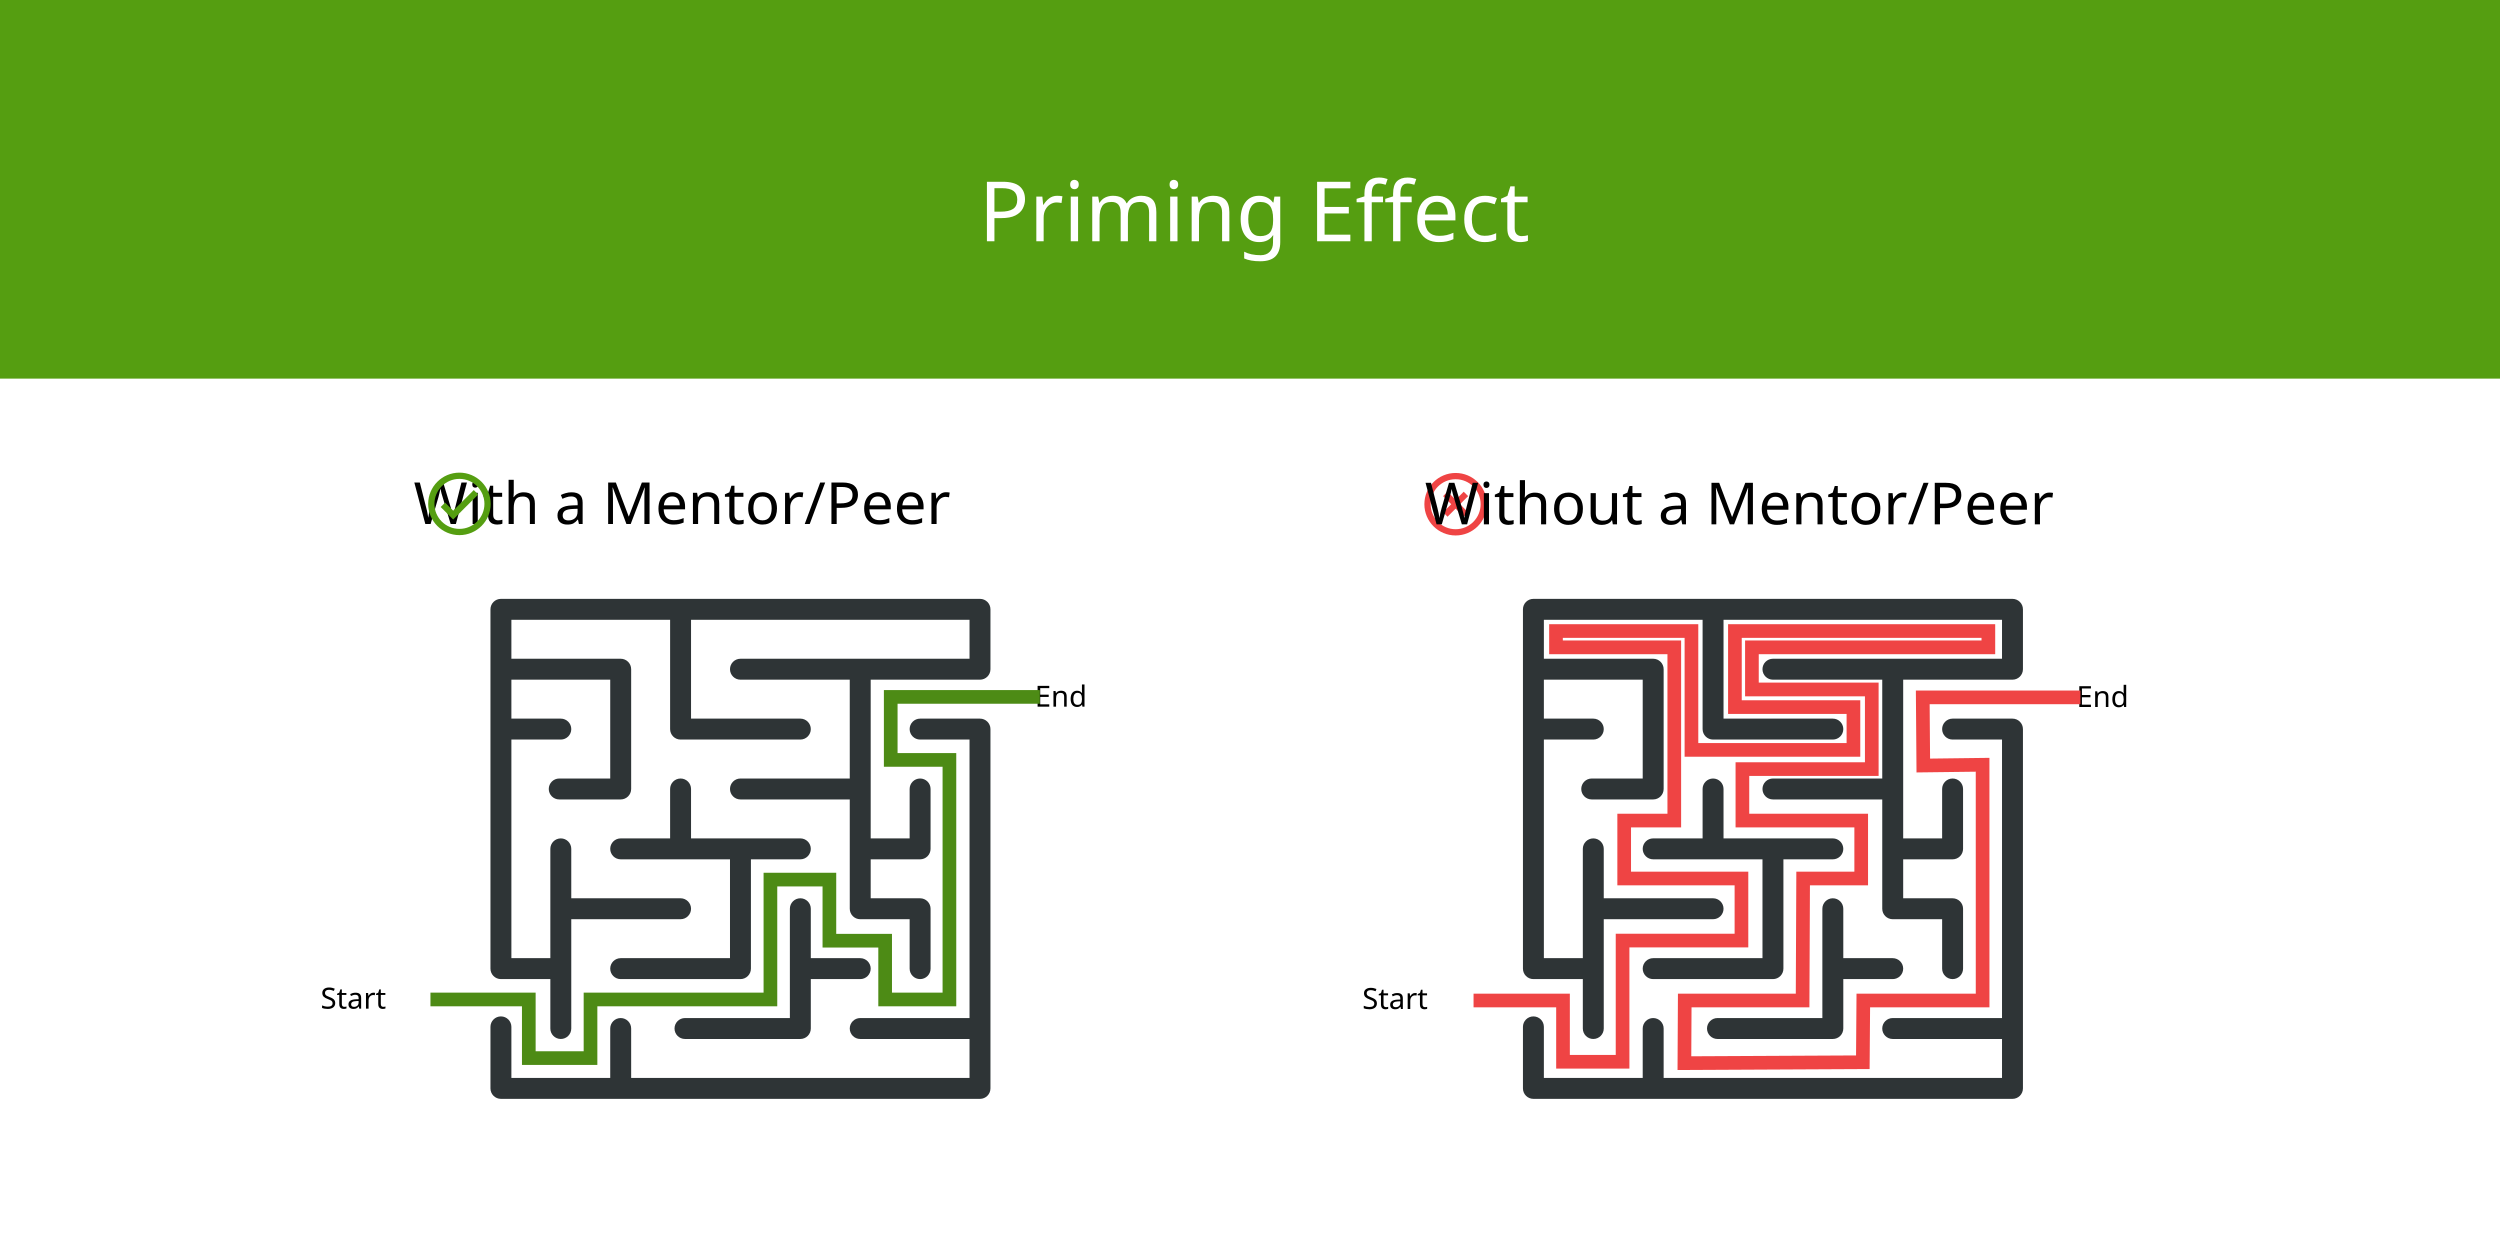
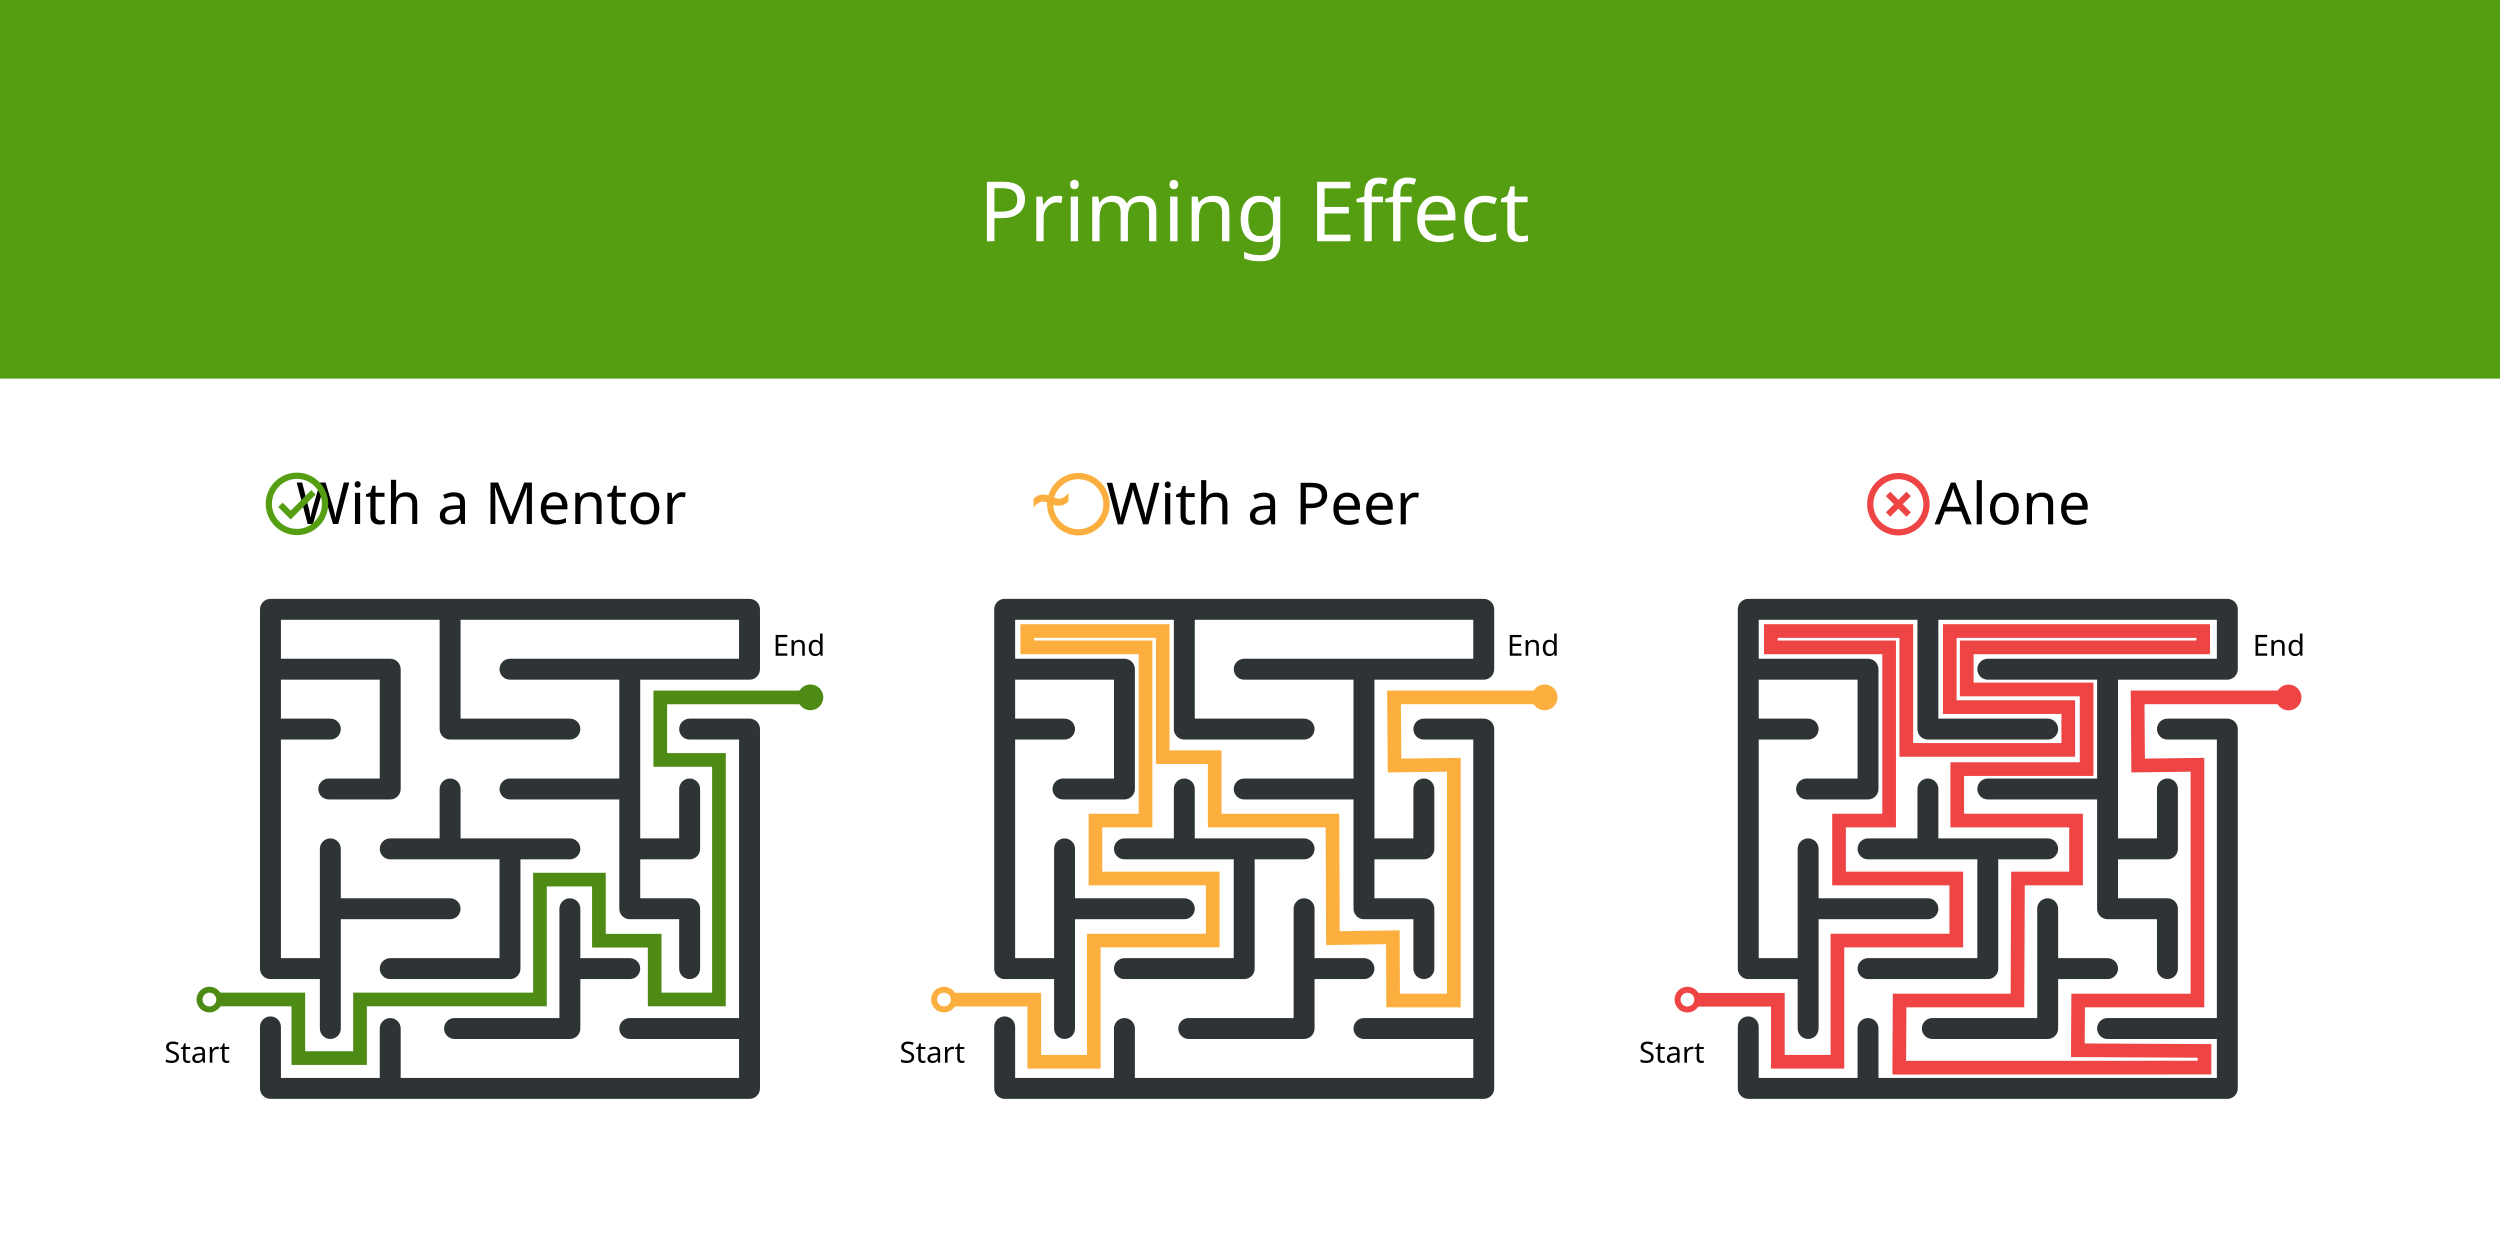
<svg xmlns="http://www.w3.org/2000/svg" width="1280" height="640" viewBox="0 0 1280 640" version="1.1" id="svg34" xml:space="preserve">
  <defs id="defs38">
    <marker style="overflow:visible" id="marker19882" refX="0" refY="0" orient="auto">
      <path transform="scale(0.2)" style="fill:context-stroke;fill-rule:evenodd;stroke:context-stroke;stroke-width:1pt" d="M -5,-5 V 5 H 5 V -5 Z" id="path19880" />
    </marker>
    <marker style="overflow:visible" id="marker19882-6" refX="0" refY="0" orient="auto">
      <path transform="scale(0.2)" style="fill:context-stroke;fill-rule:evenodd;stroke:context-stroke;stroke-width:1pt" d="M -5,-5 V 5 H 5 V -5 Z" id="path19880-0" />
    </marker>
    <marker style="overflow:visible" id="marker19882-2" refX="0" refY="0" orient="auto">
      <path transform="scale(0.2)" style="fill:context-stroke;fill-rule:evenodd;stroke:context-stroke;stroke-width:1pt" d="M -5,-5 V 5 H 5 V -5 Z" id="path19880-6" />
    </marker>
    <marker style="overflow:visible" id="marker19882-8" refX="0" refY="0" orient="auto">
      <path transform="scale(0.2)" style="fill:context-stroke;fill-rule:evenodd;stroke:context-stroke;stroke-width:1pt" d="M -5,-5 V 5 H 5 V -5 Z" id="path19880-7" />
    </marker>
    <marker style="overflow:visible" id="marker19882-20" refX="0" refY="0" orient="auto">
      <path transform="scale(0.2)" style="fill:context-stroke;fill-rule:evenodd;stroke:context-stroke;stroke-width:1pt" d="M -5,-5 V 5 H 5 V -5 Z" id="path19880-2" />
    </marker>
  </defs>
  <rect style="opacity:1;fill:#ffffff;stroke-width:1.122;stroke-opacity:0" id="rect2132" width="1280" height="640" x="0" y="0" />
  <text xml:space="preserve" style="font-style:normal;font-weight:normal;font-size:40px;line-height:1.25;font-family:sans-serif;fill:#000000;fill-opacity:1;stroke:none" x="1566.219" y="537.18" id="text24733">
    <tspan id="tspan24731" x="1566.219" y="537.18" />
  </text>
-   <g id="g910" transform="translate(-0.1211024,6)">
-     <g id="g799" transform="translate(-533.5)">
-       <g id="g275" transform="matrix(6.697763,0,0,6.697763,-1382.272,-369.6324)" style="display:inline">
-         <g id="g1800" transform="matrix(0.413222,0,0,0.413222,191.681,54.66724)">
-           <text id="text322-3" y="96.023" x="369.942" style="font-style:normal;font-weight:normal;font-size:10.757px;line-height:1.25;font-family:sans-serif;letter-spacing:0px;word-spacing:0px;display:inline;fill:#272727;fill-opacity:1;stroke:none;stroke-width:0.305" xml:space="preserve">
-             <tspan style="font-style:normal;font-variant:normal;font-weight:normal;font-stretch:normal;font-size:10.757px;font-family:Ubuntu;-inkscape-font-specification:Ubuntu;text-align:center;text-anchor:middle;fill:#000000;fill-opacity:1;stroke-width:0.305" y="96.023" x="369.942" id="tspan569-6">With a Mentor/Peer</tspan>
-           </text>
-           <path style="display:inline;fill:#559e11;fill-opacity:1;stroke-width:0.578" id="path645" d="m 313.364,86.525 c -3.191,0 -5.781,2.59 -5.781,5.781 0,3.191 2.59,5.781 5.781,5.781 3.191,0 5.781,-2.59 5.781,-5.781 0,-3.191 -2.59,-5.781 -5.781,-5.781 z m 0,10.406 c -2.549,0 -4.625,-2.075 -4.625,-4.625 0,-2.549 2.075,-4.625 4.625,-4.625 2.549,0 4.625,2.075 4.625,4.625 0,2.549 -2.075,4.625 -4.625,4.625 z m 2.654,-7.18 -3.81,3.81 -1.497,-1.492 -0.815,0.815 2.312,2.312 4.625,-4.625 z" />
-         </g>
-       </g>
-       <g style="fill:#2e3436;fill-opacity:1" id="g346" transform="matrix(0.5953682,0,0,0.5953682,784.7349,300.6184)">
-         <path id="XMLID_46_" d="m 429.986,111.996 v 308.99 c 0,4.971 -4.029,9 -9,9 H 9 c -4.971,0 -9,-4.029 -9,-9 v -52.913 c 0,-4.971 4.029,-9 9,-9 4.971,0 9,4.029 9,9 v 43.913 h 84.997 v -42.498 c 0,-4.971 4.029,-9 9,-9 4.971,0 9,4.029 9,9 v 42.498 H 411.986 V 378.488 H 317.99 c -4.971,0 -9,-4.029 -9,-9 0,-4.971 4.029,-9 9,-9 h 93.996 V 120.996 h -42.498 c -4.971,0 -9,-4.029 -9,-9 0,-4.971 4.029,-9 9,-9 h 51.498 c 4.971,0 9,4.029 9,9 z M 111.997,308.989 c -4.971,0 -9,4.029 -9,9 0,4.971 4.029,9 9,9 h 102.996 c 4.971,0 9,-4.029 9,-9 v -93.996 h 42.499 c 4.971,0 9,-4.029 9,-9 0,-4.971 -4.029,-9 -9,-9 h -93.996 v -42.498 c 0,-4.971 -4.029,-9 -9,-9 -4.971,0 -9,4.029 -9,9 v 42.498 h -42.499 c -4.971,0 -9,4.029 -9,9 0,4.971 4.029,9 9,9 h 93.996 v 84.996 z M 420.986,0 H 9 C 4.029,0 0,4.029 0,9 v 308.989 c 0,4.971 4.029,9 9,9 h 42.498 v 42.496 c 0,4.971 4.029,9 9,9 4.971,0 9,-4.029 9,-9 v -93.994 h 93.998 c 4.971,0 9,-4.029 9,-9 0,-4.971 -4.029,-9 -9,-9 H 69.498 v -42.498 c 0,-4.971 -4.029,-9 -9,-9 -4.971,0 -9,4.029 -9,9 v 93.996 H 18 V 120.996 h 42.498 c 4.971,0 9,-4.029 9,-9 0,-4.971 -4.029,-9 -9,-9 H 18 V 69.498 h 84.997 v 84.997 H 59.145 c -4.971,0 -9,4.029 -9,9 0,4.971 4.029,9 9,9 h 52.852 c 4.971,0 9,-4.029 9,-9 V 60.498 c 0,-4.971 -4.029,-9 -9,-9 H 18 V 18 h 136.496 v 93.996 c 0,4.971 4.029,9 9,9 h 102.996 c 4.971,0 9,-4.029 9,-9 0,-4.971 -4.029,-9 -9,-9 H 172.496 V 18 h 239.49 V 51.498 H 214.993 c -4.971,0 -9,4.029 -9,9 0,4.971 4.029,9 9,9 h 93.997 l 10e-4,84.997 h -93.998 c -4.971,0 -9,4.029 -9,9 0,4.971 4.029,9 9,9 h 93.998 v 42.248 c -0.002,0.083 -0.003,0.166 -0.003,0.25 0,0.084 10e-4,0.167 0.003,0.25 l 0.001,51.253 c 0,4.971 4.029,9 9,9 h 42.498 l -0.002,42.492 c 0,4.971 4.029,9.001 8.999,9.001 10e-4,0 10e-4,0 10e-4,0 4.971,0 9,-4.029 9,-8.999 l 0.003,-51.494 c 0,-2.387 -0.948,-4.676 -2.636,-6.364 -1.688,-1.688 -3.978,-2.636 -6.364,-2.636 h -42.499 v -33.503 h 42.494 c 2.387,0 4.676,-0.948 6.364,-2.636 1.688,-1.688 2.636,-3.978 2.636,-6.364 l -0.002,-51.498 c 0,-4.971 -4.03,-9 -9,-9 -4.971,0 -9,4.029 -9,9 l 0.002,42.498 H 326.991 L 326.99,69.498 h 93.996 c 4.971,0 9,-4.029 9,-9 V 9 c 0,-4.971 -4.029,-9 -9,-9 z M 326.99,317.989 c 0,-4.971 -4.029,-9 -9,-9 h -42.497 l -10e-4,-42.498 c 0,-4.971 -4.029,-9 -9,-9 -4.971,0 -9,4.029 -9,9 l 10e-4,51.363 c -10e-4,0.045 -10e-4,0.09 -10e-4,0.135 0,0.045 0,0.09 10e-4,0.135 l 0.001,42.364 h -90.203 c -4.971,0 -9,4.029 -9,9 0,4.971 4.029,9 9,9 h 99.203 c 2.387,0 4.676,-0.948 6.364,-2.636 1.688,-1.688 2.636,-3.978 2.636,-6.364 l -0.001,-42.499 h 42.497 c 4.971,0 9,-4.029 9,-9 z" style="fill:#2e3436;fill-opacity:1" />
-       </g>
-       <text id="text322-3-7-5-1" y="510.418" x="728.131" style="font-style:normal;font-weight:normal;font-size:14.947px;line-height:1.25;font-family:sans-serif;letter-spacing:0px;word-spacing:0px;display:inline;fill:#272727;fill-opacity:1;stroke:none;stroke-width:0.424" xml:space="preserve">
-         <tspan style="font-style:normal;font-variant:normal;font-weight:500;font-stretch:normal;font-size:14.947px;font-family:Ubuntu;-inkscape-font-specification:'Ubuntu Medium';text-align:center;text-anchor:middle;fill:#000000;fill-opacity:1;stroke-width:0.424" y="510.418" x="728.131" id="tspan569-6-5-6-2">Start</tspan>
-       </text>
-       <text id="text5943-7" y="355.817" x="1090.391" style="font-style:normal;font-weight:normal;font-size:14.947px;line-height:1.25;font-family:sans-serif;letter-spacing:0px;word-spacing:0px;display:inline;fill:#272727;fill-opacity:1;stroke:none;stroke-width:0.424" xml:space="preserve">
-         <tspan style="font-style:normal;font-variant:normal;font-weight:500;font-stretch:normal;font-size:14.947px;font-family:Ubuntu;-inkscape-font-specification:'Ubuntu Medium';text-align:center;text-anchor:middle;fill:#000000;fill-opacity:1;stroke-width:0.424" y="355.817" x="1090.391" id="tspan5941-0">End</tspan>
-       </text>
-       <path style="fill:none;fill-opacity:1;stroke:#4d8b15;stroke-width:7;stroke-linecap:square;stroke-dasharray:none;stop-color:#000000" d="m 757.512,505.726 h 46.853 v 30.019 h 31.599 V 505.726 h 92.112 v -61.374 h 30.191 v 31.288 h 28.547 v 30.086 h 32.909 V 383.078 h -30.049 v -32.262 h 72.847" id="path3005" />
-     </g>
-     <g id="g755" transform="translate(533.7422,0.17173)">
-       <g id="g6179" transform="translate(54.56531,34)">
-         <path style="fill:#ef4444;stroke-width:1.6" id="path635" d="m 161.237,211.587 -4.144,4.144 -4.144,-4.144 -2.256,2.256 4.144,4.144 -4.144,4.144 2.256,2.256 4.144,-4.144 4.144,4.144 2.256,-2.256 -4.144,-4.144 4.144,-4.144 z m -4.144,-9.6 c -8.848,0 -16,7.152 -16,16 0,8.848 7.152,16 16,16 8.848,0 16,-7.152 16,-16 0,-8.848 -7.152,-16 -16,-16 z m 0,28.8 c -7.056,0 -12.8,-5.744 -12.8,-12.8 0,-7.056 5.744,-12.8 12.8,-12.8 7.056,0 12.8,5.744 12.8,12.8 0,7.056 -5.744,12.8 -12.8,12.8 z" />
-         <text id="text322-3-7" y="228.275" x="337.214" style="font-style:normal;font-weight:normal;font-size:29.772px;line-height:1.25;font-family:sans-serif;letter-spacing:0px;word-spacing:0px;display:inline;fill:#272727;fill-opacity:1;stroke:none;stroke-width:0.845" xml:space="preserve">
-           <tspan style="font-style:normal;font-variant:normal;font-weight:normal;font-stretch:normal;font-size:29.772px;font-family:Ubuntu;-inkscape-font-specification:Ubuntu;text-align:center;text-anchor:middle;fill:#000000;fill-opacity:1;stroke-width:0.845" y="228.275" x="337.214" id="tspan569-6-5">Without a Mentor/Peer</tspan>
-         </text>
-       </g>
-       <g style="fill:#2e3436;fill-opacity:1" id="g925" transform="matrix(0.5953682,0,0,0.5953682,246.1267,300.4467)">
-         <path id="path923" d="m 429.986,111.996 v 308.99 c 0,4.971 -4.029,9 -9,9 H 9 c -4.971,0 -9,-4.029 -9,-9 v -52.913 c 0,-4.971 4.029,-9 9,-9 4.971,0 9,4.029 9,9 v 43.913 h 84.997 v -42.498 c 0,-4.971 4.029,-9 9,-9 4.971,0 9,4.029 9,9 v 42.498 H 411.986 V 378.488 H 317.99 c -4.971,0 -9,-4.029 -9,-9 0,-4.971 4.029,-9 9,-9 h 93.996 V 120.996 h -42.498 c -4.971,0 -9,-4.029 -9,-9 0,-4.971 4.029,-9 9,-9 h 51.498 c 4.971,0 9,4.029 9,9 z M 111.997,308.989 c -4.971,0 -9,4.029 -9,9 0,4.971 4.029,9 9,9 h 102.996 c 4.971,0 9,-4.029 9,-9 v -93.996 h 42.499 c 4.971,0 9,-4.029 9,-9 0,-4.971 -4.029,-9 -9,-9 h -93.996 v -42.498 c 0,-4.971 -4.029,-9 -9,-9 -4.971,0 -9,4.029 -9,9 v 42.498 h -42.499 c -4.971,0 -9,4.029 -9,9 0,4.971 4.029,9 9,9 h 93.996 v 84.996 z M 420.986,0 H 9 C 4.029,0 0,4.029 0,9 v 308.989 c 0,4.971 4.029,9 9,9 h 42.498 v 42.496 c 0,4.971 4.029,9 9,9 4.971,0 9,-4.029 9,-9 v -93.994 h 93.998 c 4.971,0 9,-4.029 9,-9 0,-4.971 -4.029,-9 -9,-9 H 69.498 v -42.498 c 0,-4.971 -4.029,-9 -9,-9 -4.971,0 -9,4.029 -9,9 v 93.996 H 18 V 120.996 h 42.498 c 4.971,0 9,-4.029 9,-9 0,-4.971 -4.029,-9 -9,-9 H 18 V 69.498 h 84.997 v 84.997 H 59.145 c -4.971,0 -9,4.029 -9,9 0,4.971 4.029,9 9,9 h 52.852 c 4.971,0 9,-4.029 9,-9 V 60.498 c 0,-4.971 -4.029,-9 -9,-9 H 18 V 18 h 136.496 v 93.996 c 0,4.971 4.029,9 9,9 h 102.996 c 4.971,0 9,-4.029 9,-9 0,-4.971 -4.029,-9 -9,-9 H 172.496 V 18 h 239.49 V 51.498 H 214.993 c -4.971,0 -9,4.029 -9,9 0,4.971 4.029,9 9,9 h 93.997 l 10e-4,84.997 h -93.998 c -4.971,0 -9,4.029 -9,9 0,4.971 4.029,9 9,9 h 93.998 v 42.248 c -0.002,0.083 -0.003,0.166 -0.003,0.25 0,0.084 10e-4,0.167 0.003,0.25 l 0.001,51.253 c 0,4.971 4.029,9 9,9 h 42.498 l -0.002,42.492 c 0,4.971 4.029,9.001 8.999,9.001 10e-4,0 10e-4,0 10e-4,0 4.971,0 9,-4.029 9,-8.999 l 0.003,-51.494 c 0,-2.387 -0.948,-4.676 -2.636,-6.364 -1.688,-1.688 -3.978,-2.636 -6.364,-2.636 h -42.499 v -33.503 h 42.494 c 2.387,0 4.676,-0.948 6.364,-2.636 1.688,-1.688 2.636,-3.978 2.636,-6.364 l -0.002,-51.498 c 0,-4.971 -4.03,-9 -9,-9 -4.971,0 -9,4.029 -9,9 l 0.002,42.498 H 326.991 L 326.99,69.498 h 93.996 c 4.971,0 9,-4.029 9,-9 V 9 c 0,-4.971 -4.029,-9 -9,-9 z M 326.99,317.989 c 0,-4.971 -4.029,-9 -9,-9 h -42.497 l -10e-4,-42.498 c 0,-4.971 -4.029,-9 -9,-9 -4.971,0 -9,4.029 -9,9 l 10e-4,51.363 c -10e-4,0.045 -10e-4,0.09 -10e-4,0.135 0,0.045 0,0.09 10e-4,0.135 l 0.001,42.364 h -90.203 c -4.971,0 -9,4.029 -9,9 0,4.971 4.029,9 9,9 h 99.203 c 2.387,0 4.676,-0.948 6.364,-2.636 1.688,-1.688 2.636,-3.978 2.636,-6.364 l -0.001,-42.499 h 42.497 c 4.971,0 9,-4.029 9,-9 z" style="fill:#2e3436;fill-opacity:1" />
-       </g>
-       <text id="text322-3-7-5" y="510.423" x="194.236" style="font-style:normal;font-weight:normal;font-size:14.947px;line-height:1.25;font-family:sans-serif;letter-spacing:0px;word-spacing:0px;display:inline;fill:#272727;fill-opacity:1;stroke:none;stroke-width:0.424" xml:space="preserve">
-         <tspan style="font-style:normal;font-variant:normal;font-weight:500;font-stretch:normal;font-size:14.947px;font-family:Ubuntu;-inkscape-font-specification:'Ubuntu Medium';text-align:center;text-anchor:middle;fill:#000000;fill-opacity:1;stroke-width:0.424" y="510.423" x="194.236" id="tspan569-6-5-6">Start</tspan>
-       </text>
-       <text id="text5943" y="355.821" x="556.496" style="font-style:normal;font-weight:normal;font-size:14.947px;line-height:1.25;font-family:sans-serif;letter-spacing:0px;word-spacing:0px;display:inline;fill:#272727;fill-opacity:1;stroke:none;stroke-width:0.424" xml:space="preserve">
-         <tspan style="font-style:normal;font-variant:normal;font-weight:500;font-stretch:normal;font-size:14.947px;font-family:Ubuntu;-inkscape-font-specification:'Ubuntu Medium';text-align:center;text-anchor:middle;fill:#000000;fill-opacity:1;stroke-width:0.424" y="355.821" x="556.496" id="tspan5941">End</tspan>
-       </text>
-       <path style="fill:none;fill-opacity:1;stroke:#ef4444;stroke-width:7;stroke-linecap:square;stroke-dasharray:none;stroke-opacity:1;stop-color:#000000" d="m 224.338,506.074 h 42.303 v 31.384 h 30.495 v -62.054 h 60.867 v -31.787 h -60.042 v -29.671 h 25.649 v -88.683 h -60.561 v -8.343 h 69.35 v 60.87 h 82.939 v -21.936 h -60.684 v -38.934 h 129.765 v 8.343 H 363.361 v 21.574 h 61.367 v 40.783 H 358.489 v 26.327 h 60.825 v 29.671 h -29.731 l -0.272,62.457 h -60.346 l -0.173,32.091 91.355,-0.474 0.242,-31.617 h 61.09 l -0.01,-120.686 -30.367,0.387 -0.27,-34.892 h 77.223" id="path4725" />
-     </g>
-   </g>
  <g id="g7133" transform="translate(8.623902,297.2319)">
    <rect style="fill:#559e11;fill-opacity:1;stroke-width:0.646;stroke-opacity:0" id="rect64126-6" width="1280" height="193.855" x="-8.624" y="-297.232" />
    <text xml:space="preserve" style="font-style:normal;font-weight:normal;font-size:42.667px;line-height:1.25;font-family:sans-serif;fill:#ffffff;fill-opacity:1;stroke:none;stroke-width:1.996" x="492.539" y="-173.696" id="text7142-2-2-7">
      <tspan id="tspan7140-9-0-5" x="492.539" y="-173.696" style="font-style:normal;font-variant:normal;font-weight:normal;font-stretch:normal;font-size:42.667px;font-family:Ubuntu;-inkscape-font-specification:Ubuntu;fill:#ffffff;stroke-width:1.996">Priming Effect</tspan>
    </text>
  </g>
+   <path style="fill:#fcaf3e;fill-opacity:1;stroke-width:1.6" id="path606" d="m 552.114,242.159 c -8.848,0 -16,7.152 -16,16 0,8.848 7.152,16 16,16 8.848,0 16,-7.152 16,-16 0,-8.848 -7.152,-16 -16,-16 z m 0,28.8 c -7.056,0 -12.8,-5.744 -12.8,-12.8 0,-7.056 5.744,-12.8 12.8,-12.8 7.056,0 12.8,5.744 12.8,12.8 0,7.056 -5.744,12.8 -12.8,12.8 z" />
+   <text id="text610" y="268.447" x="658.236" style="font-style:normal;font-weight:normal;font-size:29.772px;line-height:1.25;font-family:sans-serif;letter-spacing:0px;word-spacing:0px;display:inline;fill:#272727;fill-opacity:1;stroke:none;stroke-width:0.845" xml:space="preserve">
+     <tspan style="font-style:normal;font-variant:normal;font-weight:normal;font-stretch:normal;font-size:29.772px;font-family:Ubuntu;-inkscape-font-specification:Ubuntu;text-align:center;text-anchor:middle;fill:#000000;fill-opacity:1;stroke-width:0.845" y="268.447" x="658.236" id="tspan608">With a Peer</tspan>
+   </text>
+   <text id="text610-9" y="268.69" x="552.096" style="font-style:normal;font-weight:normal;font-size:35.76px;line-height:1.25;font-family:sans-serif;letter-spacing:0px;word-spacing:0px;display:inline;fill:#272727;fill-opacity:1;stroke:#fcaf3e;stroke-width:1.014;stroke-opacity:1" xml:space="preserve">
+     <tspan style="font-style:normal;font-variant:normal;font-weight:normal;font-stretch:normal;font-size:35.76px;font-family:Ubuntu;-inkscape-font-specification:Ubuntu;text-align:center;text-anchor:middle;fill:#fcaf3e;fill-opacity:1;stroke:#fcaf3e;stroke-width:1.014;stroke-opacity:1" y="268.69" x="552.096" id="tspan608-3">~</tspan>
+   </text>
+   <circle style="fill:#fcaf3e;fill-opacity:1;stroke:#fcaf3e;stroke-width:3.077;stroke-linecap:square;stroke-opacity:1;stop-color:#000000" id="circle4289" cx="790.857" cy="357.067" r="5.059" />
+   <path id="path614" d="m 765.031,373.297 v 183.963 c 0,2.96 -2.399,5.358 -5.358,5.358 H 514.39 c -2.96,0 -5.358,-2.399 -5.358,-5.358 v -31.503 c 0,-2.96 2.399,-5.358 5.358,-5.358 2.96,0 5.358,2.399 5.358,5.358 v 26.144 h 50.605 V 526.6 c 0,-2.96 2.399,-5.358 5.358,-5.358 2.96,0 5.358,2.399 5.358,5.358 v 25.302 h 173.246 v -19.944 h -55.962 c -2.96,0 -5.358,-2.399 -5.358,-5.358 0,-2.96 2.399,-5.358 5.358,-5.358 h 55.962 V 378.656 h -25.302 c -2.96,0 -5.358,-2.399 -5.358,-5.358 0,-2.96 2.399,-5.358 5.358,-5.358 H 759.673 c 2.96,0 5.358,2.399 5.358,5.358 z M 575.711,490.581 c -2.96,0 -5.358,2.399 -5.358,5.358 0,2.96 2.399,5.358 5.358,5.358 h 61.321 c 2.96,0 5.358,-2.399 5.358,-5.358 V 439.977 h 25.303 c 2.96,0 5.358,-2.399 5.358,-5.358 0,-2.96 -2.399,-5.358 -5.358,-5.358 h -55.962 v -25.302 c 0,-2.96 -2.399,-5.358 -5.358,-5.358 -2.96,0 -5.358,2.399 -5.358,5.358 v 25.302 h -25.303 c -2.96,0 -5.358,2.399 -5.358,5.358 0,2.96 2.399,5.358 5.358,5.358 H 631.673 v 50.604 z M 759.673,306.618 H 514.39 c -2.96,0 -5.358,2.399 -5.358,5.358 v 183.962 c 0,2.96 2.399,5.358 5.358,5.358 h 25.302 v 25.301 c 0,2.96 2.399,5.358 5.358,5.358 2.96,0 5.358,-2.399 5.358,-5.358 v -55.961 h 55.963 c 2.96,0 5.358,-2.399 5.358,-5.358 0,-2.96 -2.399,-5.358 -5.358,-5.358 h -55.963 v -25.302 c 0,-2.96 -2.399,-5.358 -5.358,-5.358 -2.96,0 -5.358,2.399 -5.358,5.358 v 55.962 H 519.748 V 378.656 h 25.302 c 2.96,0 5.358,-2.399 5.358,-5.358 0,-2.96 -2.399,-5.358 -5.358,-5.358 h -25.302 v -19.944 h 50.605 v 50.605 h -26.108 c -2.96,0 -5.358,2.399 -5.358,5.358 0,2.96 2.399,5.358 5.358,5.358 h 31.466 c 2.96,0 5.358,-2.399 5.358,-5.358 v -61.321 c 0,-2.96 -2.399,-5.358 -5.358,-5.358 h -55.963 v -19.944 h 81.265 v 55.962 c 0,2.96 2.399,5.358 5.358,5.358 h 61.321 c 2.96,0 5.358,-2.399 5.358,-5.358 0,-2.96 -2.399,-5.358 -5.358,-5.358 h -55.962 v -50.604 h 142.585 v 19.944 H 637.031 c -2.96,0 -5.358,2.399 -5.358,5.358 0,2.96 2.399,5.358 5.358,5.358 h 55.963 l 5.9e-4,50.605 h -55.963 c -2.96,0 -5.358,2.399 -5.358,5.358 0,2.96 2.399,5.358 5.358,5.358 h 55.963 v 25.153 c -10e-4,0.049 -0.002,0.099 -0.002,0.149 0,0.05 5.9e-4,0.099 0.002,0.149 l 6e-4,30.514 c 0,2.96 2.399,5.358 5.358,5.358 h 25.302 l -0.001,25.298 c 0,2.96 2.399,5.359 5.358,5.359 5.9e-4,0 5.9e-4,0 5.9e-4,0 2.96,0 5.358,-2.399 5.358,-5.358 l 0.002,-30.658 c 0,-1.421 -0.564,-2.784 -1.569,-3.789 -1.005,-1.005 -2.368,-1.569 -3.789,-1.569 H 703.712 V 439.977 h 25.3 c 1.421,0 2.784,-0.564 3.789,-1.569 1.005,-1.005 1.569,-2.368 1.569,-3.789 l -0.001,-30.66 c 0,-2.96 -2.399,-5.358 -5.358,-5.358 -2.96,0 -5.358,2.399 -5.358,5.358 l 10e-4,25.302 h -19.942 l -6e-4,-81.265 H 759.673 c 2.96,0 5.358,-2.399 5.358,-5.358 V 311.977 c 0,-2.96 -2.399,-5.358 -5.358,-5.358 z m -55.962,189.321 c 0,-2.96 -2.399,-5.358 -5.358,-5.358 h -25.301 l -6e-4,-25.302 c 0,-2.96 -2.399,-5.358 -5.358,-5.358 -2.96,0 -5.358,2.399 -5.358,5.358 l 6e-4,30.58 c -6e-4,0.027 -6e-4,0.054 -6e-4,0.08 0,0.027 0,0.054 6e-4,0.08 l 5.9e-4,25.222 h -53.704 c -2.96,0 -5.358,2.399 -5.358,5.358 0,2.96 2.399,5.358 5.358,5.358 h 59.062 c 1.421,0 2.784,-0.564 3.789,-1.569 1.005,-1.005 1.569,-2.368 1.569,-3.789 l -5.9e-4,-25.303 h 25.301 c 2.96,0 5.358,-2.399 5.358,-5.358 z" style="fill:#2e3436;fill-opacity:1;stroke-width:0.595" />
+   <text id="text620" y="544.095" x="483.184" style="font-style:normal;font-weight:normal;font-size:14.947px;line-height:1.25;font-family:sans-serif;letter-spacing:0px;word-spacing:0px;display:inline;fill:#272727;fill-opacity:1;stroke:none;stroke-width:0.424" xml:space="preserve">
+     <tspan style="font-style:normal;font-variant:normal;font-weight:500;font-stretch:normal;font-size:14.947px;font-family:Ubuntu;-inkscape-font-specification:'Ubuntu Medium';text-align:center;text-anchor:middle;fill:#000000;fill-opacity:1;stroke-width:0.424" y="544.095" x="483.184" id="tspan618">Start</tspan>
+   </text>
+   <text id="text624" y="335.743" x="790.758" style="font-style:normal;font-weight:normal;font-size:14.947px;line-height:1.25;font-family:sans-serif;letter-spacing:0px;word-spacing:0px;display:inline;fill:#272727;fill-opacity:1;stroke:none;stroke-width:0.424" xml:space="preserve">
+     <tspan style="font-style:normal;font-variant:normal;font-weight:500;font-stretch:normal;font-size:14.947px;font-family:Ubuntu;-inkscape-font-specification:'Ubuntu Medium';text-align:center;text-anchor:middle;fill:#000000;fill-opacity:1;stroke-width:0.424" y="335.743" x="790.758" id="tspan622">End</tspan>
+   </text>
+   <path style="fill:none;fill-opacity:1;stroke:#fcaf3e;stroke-width:7;stroke-linecap:square;stroke-dasharray:none;stroke-opacity:1;stop-color:#000000" d="m 487.243,511.804 h 42.303 v 31.826 h 30.495 v -62.054 h 60.867 V 449.789 H 560.866 V 420.118 h 25.649 v -88.683 h -60.561 v -8.343 h 69.35 v 64.583 l 26.619,10e-4 v 32.443 h 60.295 l 0.228,60.218 30.694,-0.474 0.153,32.383 h 31.09 l -0.01,-120.686 -30.367,0.387 -0.27,-34.892 h 77.223" id="path626" />
+   <circle style="fill:#ffffff;fill-opacity:1;stroke:#fcaf3e;stroke-width:3.077;stroke-linecap:square;stroke-opacity:1;stop-color:#000000" id="path3942" cx="483.316" cy="511.774" r="5.059" />
+   <path style="fill:#ef4444;stroke-width:1.6" id="path635" d="m 976.105,251.759 -4.144,4.144 -4.144,-4.144 -2.256,2.256 4.144,4.144 -4.144,4.144 2.256,2.256 4.144,-4.144 4.144,4.144 2.256,-2.256 -4.144,-4.144 4.144,-4.144 z m -4.144,-9.6 c -8.848,0 -16,7.152 -16,16 0,8.848 7.152,16 16,16 8.848,0 16,-7.152 16,-16 0,-8.848 -7.152,-16 -16,-16 z m 0,28.8 c -7.056,0 -12.8,-5.744 -12.8,-12.8 0,-7.056 5.744,-12.8 12.8,-12.8 7.056,0 12.8,5.744 12.8,12.8 0,7.056 -5.744,12.8 -12.8,12.8 z" />
+   <text id="text322-3-7" y="268.447" x="1042.082" style="font-style:normal;font-weight:normal;font-size:29.772px;line-height:1.25;font-family:sans-serif;letter-spacing:0px;word-spacing:0px;display:inline;fill:#272727;fill-opacity:1;stroke:none;stroke-width:0.845" xml:space="preserve">
+     <tspan style="font-style:normal;font-variant:normal;font-weight:normal;font-stretch:normal;font-size:29.772px;font-family:Ubuntu;-inkscape-font-specification:Ubuntu;text-align:center;text-anchor:middle;fill:#000000;fill-opacity:1;stroke-width:0.845" y="268.447" x="1042.082" id="tspan569-6-5">Alone</tspan>
+   </text>
+   <path id="path923" d="m 1145.748,373.297 v 183.963 c 0,2.96 -2.399,5.358 -5.358,5.358 H 895.106 c -2.96,0 -5.358,-2.399 -5.358,-5.358 v -31.503 c 0,-2.96 2.399,-5.358 5.358,-5.358 2.96,0 5.358,2.399 5.358,5.358 v 26.144 h 50.605 V 526.6 c 0,-2.96 2.399,-5.358 5.358,-5.358 2.96,0 5.358,2.399 5.358,5.358 v 25.302 h 173.246 v -19.944 h -55.962 c -2.959,0 -5.358,-2.399 -5.358,-5.358 0,-2.96 2.399,-5.358 5.358,-5.358 h 55.962 V 378.656 h -25.302 c -2.96,0 -5.358,-2.399 -5.358,-5.358 0,-2.96 2.399,-5.358 5.358,-5.358 h 30.66 c 2.96,0 5.358,2.399 5.358,5.358 z M 956.427,490.581 c -2.96,0 -5.358,2.399 -5.358,5.358 0,2.96 2.399,5.358 5.358,5.358 h 61.321 c 2.96,0 5.358,-2.399 5.358,-5.358 V 439.977 h 25.303 c 2.959,0 5.358,-2.399 5.358,-5.358 0,-2.96 -2.399,-5.358 -5.358,-5.358 h -55.962 v -25.302 c 0,-2.96 -2.399,-5.358 -5.358,-5.358 -2.96,0 -5.358,2.399 -5.358,5.358 v 25.302 h -25.303 c -2.96,0 -5.358,2.399 -5.358,5.358 0,2.96 2.399,5.358 5.358,5.358 h 55.962 v 50.604 z M 1140.389,306.618 H 895.106 c -2.96,0 -5.358,2.399 -5.358,5.358 v 183.962 c 0,2.96 2.399,5.358 5.358,5.358 h 25.302 v 25.301 c 0,2.96 2.399,5.358 5.358,5.358 2.96,0 5.358,-2.399 5.358,-5.358 v -55.961 h 55.963 c 2.96,0 5.358,-2.399 5.358,-5.358 0,-2.96 -2.399,-5.358 -5.358,-5.358 h -55.963 v -25.302 c 0,-2.96 -2.399,-5.358 -5.358,-5.358 -2.96,0 -5.358,2.399 -5.358,5.358 v 55.962 H 900.464 V 378.656 h 25.302 c 2.96,0 5.358,-2.399 5.358,-5.358 0,-2.96 -2.399,-5.358 -5.358,-5.358 h -25.302 v -19.944 h 50.605 v 50.605 h -26.108 c -2.96,0 -5.358,2.399 -5.358,5.358 0,2.96 2.399,5.358 5.358,5.358 h 31.466 c 2.96,0 5.358,-2.399 5.358,-5.358 v -61.321 c 0,-2.96 -2.399,-5.358 -5.358,-5.358 h -55.963 v -19.944 h 81.265 v 55.962 c 0,2.96 2.399,5.358 5.358,5.358 h 61.321 c 2.959,0 5.358,-2.399 5.358,-5.358 0,-2.96 -2.399,-5.358 -5.358,-5.358 h -55.962 v -50.604 h 142.585 v 19.944 h -117.283 c -2.96,0 -5.358,2.399 -5.358,5.358 0,2.96 2.399,5.358 5.358,5.358 h 55.963 l 6e-4,50.605 h -55.963 c -2.96,0 -5.358,2.399 -5.358,5.358 0,2.96 2.399,5.358 5.358,5.358 h 55.963 v 25.153 c 0,0.049 0,0.099 0,0.149 0,0.05 6e-4,0.099 0,0.149 l 6e-4,30.514 c 0,2.96 2.399,5.358 5.358,5.358 h 25.302 v 25.298 c 0,2.96 2.399,5.359 5.358,5.359 6e-4,0 6e-4,0 6e-4,0 2.96,0 5.358,-2.399 5.358,-5.358 v -30.658 c 0,-1.421 -0.564,-2.784 -1.569,-3.789 -1.005,-1.005 -2.368,-1.569 -3.789,-1.569 h -25.303 V 439.977 h 25.3 c 1.421,0 2.784,-0.564 3.789,-1.569 1.005,-1.005 1.569,-2.368 1.569,-3.789 v -30.66 c 0,-2.96 -2.399,-5.358 -5.358,-5.358 -2.96,0 -5.358,2.399 -5.358,5.358 v 25.302 h -19.942 l -6e-4,-81.265 h 55.962 c 2.96,0 5.358,-2.399 5.358,-5.358 V 311.977 c 0,-2.96 -2.399,-5.358 -5.358,-5.358 z m -55.962,189.321 c 0,-2.96 -2.399,-5.358 -5.358,-5.358 h -25.301 l -6e-4,-25.302 c 0,-2.96 -2.399,-5.358 -5.358,-5.358 -2.96,0 -5.358,2.399 -5.358,5.358 l 6e-4,30.58 c -6e-4,0.027 -6e-4,0.054 -6e-4,0.08 0,0.027 0,0.054 6e-4,0.08 l 6e-4,25.222 h -53.704 c -2.96,0 -5.358,2.399 -5.358,5.358 0,2.96 2.399,5.358 5.358,5.358 h 59.062 c 1.421,0 2.784,-0.564 3.789,-1.569 1.005,-1.005 1.569,-2.368 1.569,-3.789 l -6e-4,-25.303 h 25.301 c 2.96,0 5.358,-2.399 5.358,-5.358 z" style="fill:#2e3436;fill-opacity:1;stroke-width:0.595" />
+   <text id="text322-3-7-5" y="544.095" x="861.772" style="font-style:normal;font-weight:normal;font-size:14.947px;line-height:1.25;font-family:sans-serif;letter-spacing:0px;word-spacing:0px;display:inline;fill:#272727;fill-opacity:1;stroke:none;stroke-width:0.424" xml:space="preserve">
+     <tspan style="font-style:normal;font-variant:normal;font-weight:500;font-stretch:normal;font-size:14.947px;font-family:Ubuntu;-inkscape-font-specification:'Ubuntu Medium';text-align:center;text-anchor:middle;fill:#000000;fill-opacity:1;stroke-width:0.424" y="544.095" x="861.772" id="tspan569-6-5-6">Start</tspan>
+   </text>
+   <text id="text5943" y="335.743" x="1172.582" style="font-style:normal;font-weight:normal;font-size:14.947px;line-height:1.25;font-family:sans-serif;letter-spacing:0px;word-spacing:0px;display:inline;fill:#272727;fill-opacity:1;stroke:none;stroke-width:0.424" xml:space="preserve">
+     <tspan style="font-style:normal;font-variant:normal;font-weight:500;font-stretch:normal;font-size:14.947px;font-family:Ubuntu;-inkscape-font-specification:'Ubuntu Medium';text-align:center;text-anchor:middle;fill:#000000;fill-opacity:1;stroke-width:0.424" y="335.743" x="1172.582" id="tspan5941">End</tspan>
+   </text>
+   <path style="fill:none;fill-opacity:1;stroke:#ef4444;stroke-width:7;stroke-linecap:square;stroke-dasharray:none;stroke-opacity:1;stop-color:#000000" d="m 867.959,511.871 h 42.303 v 31.759 h 30.495 v -62.054 h 60.867 V 449.789 H 941.583 V 420.118 h 25.649 v -88.683 h -60.561 v -8.343 h 69.35 v 60.87 h 82.939 V 362.026 H 998.276 V 323.092 H 1128.041 v 8.343 h -121.059 v 21.574 h 61.367 v 40.783 h -66.239 v 26.327 h 60.825 v 29.671 h -29.731 l -0.272,62.457 h -60.346 l -0.173,34.401 156.307,-0.044 v -8.539 l -64.874,-0.33 0.166,-25.489 h 61.09 l -0.01,-120.686 -30.367,0.387 -0.27,-34.892 h 77.223" id="path4725" />
+   <circle style="fill:#ffffff;fill-opacity:1;stroke:#ef4444;stroke-width:3.077;stroke-linecap:square;stroke-opacity:1;stop-color:#000000" id="circle5250" cx="863.968" cy="511.805" r="5.059" />
+   <circle style="fill:#ef4444;fill-opacity:1;stroke:#ef4444;stroke-width:3.077;stroke-linecap:square;stroke-opacity:1;stop-color:#000000" id="circle5567" cx="1171.753" cy="357.111" r="5.059" />
+   <g id="g275" transform="matrix(6.697763,0,0,6.697763,-1999.09,-363.6324)" style="display:inline">
+     <g id="g1800" transform="matrix(0.413222,0,0,0.413222,191.681,54.66724)">
+       <text id="text322-3" y="96.023" x="359.103" style="font-style:normal;font-weight:normal;font-size:10.757px;line-height:1.25;font-family:sans-serif;letter-spacing:0px;word-spacing:0px;display:inline;fill:#272727;fill-opacity:1;stroke:none;stroke-width:0.305" xml:space="preserve">
+         <tspan style="font-style:normal;font-variant:normal;font-weight:normal;font-stretch:normal;font-size:10.757px;font-family:Ubuntu;-inkscape-font-specification:Ubuntu;text-align:center;text-anchor:middle;fill:#000000;fill-opacity:1;stroke-width:0.305" y="96.023" x="359.103" id="tspan569-6">With a Mentor</tspan>
+       </text>
+       <path style="display:inline;fill:#559e11;fill-opacity:1;stroke-width:0.578" id="path645" d="m 313.364,86.525 c -3.191,0 -5.781,2.59 -5.781,5.781 0,3.191 2.59,5.781 5.781,5.781 3.191,0 5.781,-2.59 5.781,-5.781 0,-3.191 -2.59,-5.781 -5.781,-5.781 z m 0,10.406 c -2.549,0 -4.625,-2.075 -4.625,-4.625 0,-2.549 2.075,-4.625 4.625,-4.625 2.549,0 4.625,2.075 4.625,4.625 0,2.549 -2.075,4.625 -4.625,4.625 z m 2.654,-7.18 -3.81,3.81 -1.497,-1.492 -0.815,0.815 2.312,2.312 4.625,-4.625 z" />
+     </g>
+   </g>
+   <g style="fill:#2e3436;fill-opacity:1" id="g346" transform="matrix(0.5953682,0,0,0.5953682,133.1138,306.6184)">
+     <path id="XMLID_46_" d="m 429.986,111.996 v 308.99 c 0,4.971 -4.029,9 -9,9 H 9 c -4.971,0 -9,-4.029 -9,-9 v -52.913 c 0,-4.971 4.029,-9 9,-9 4.971,0 9,4.029 9,9 v 43.913 h 84.997 v -42.498 c 0,-4.971 4.029,-9 9,-9 4.971,0 9,4.029 9,9 v 42.498 H 411.986 V 378.488 H 317.99 c -4.971,0 -9,-4.029 -9,-9 0,-4.971 4.029,-9 9,-9 h 93.996 V 120.996 h -42.498 c -4.971,0 -9,-4.029 -9,-9 0,-4.971 4.029,-9 9,-9 h 51.498 c 4.971,0 9,4.029 9,9 z M 111.997,308.989 c -4.971,0 -9,4.029 -9,9 0,4.971 4.029,9 9,9 h 102.996 c 4.971,0 9,-4.029 9,-9 v -93.996 h 42.499 c 4.971,0 9,-4.029 9,-9 0,-4.971 -4.029,-9 -9,-9 h -93.996 v -42.498 c 0,-4.971 -4.029,-9 -9,-9 -4.971,0 -9,4.029 -9,9 v 42.498 h -42.499 c -4.971,0 -9,4.029 -9,9 0,4.971 4.029,9 9,9 h 93.996 v 84.996 z M 420.986,0 H 9 C 4.029,0 0,4.029 0,9 v 308.989 c 0,4.971 4.029,9 9,9 h 42.498 v 42.496 c 0,4.971 4.029,9 9,9 4.971,0 9,-4.029 9,-9 v -93.994 h 93.998 c 4.971,0 9,-4.029 9,-9 0,-4.971 -4.029,-9 -9,-9 H 69.498 v -42.498 c 0,-4.971 -4.029,-9 -9,-9 -4.971,0 -9,4.029 -9,9 v 93.996 H 18 V 120.996 h 42.498 c 4.971,0 9,-4.029 9,-9 0,-4.971 -4.029,-9 -9,-9 H 18 V 69.498 h 84.997 v 84.997 H 59.145 c -4.971,0 -9,4.029 -9,9 0,4.971 4.029,9 9,9 h 52.852 c 4.971,0 9,-4.029 9,-9 V 60.498 c 0,-4.971 -4.029,-9 -9,-9 H 18 V 18 h 136.496 v 93.996 c 0,4.971 4.029,9 9,9 h 102.996 c 4.971,0 9,-4.029 9,-9 0,-4.971 -4.029,-9 -9,-9 H 172.496 V 18 h 239.49 V 51.498 H 214.993 c -4.971,0 -9,4.029 -9,9 0,4.971 4.029,9 9,9 h 93.997 l 10e-4,84.997 h -93.998 c -4.971,0 -9,4.029 -9,9 0,4.971 4.029,9 9,9 h 93.998 v 42.248 c -0.002,0.083 -0.003,0.166 -0.003,0.25 0,0.084 10e-4,0.167 0.003,0.25 l 0.001,51.253 c 0,4.971 4.029,9 9,9 h 42.498 l -0.002,42.492 c 0,4.971 4.029,9.001 8.999,9.001 10e-4,0 10e-4,0 10e-4,0 4.971,0 9,-4.029 9,-8.999 l 0.003,-51.494 c 0,-2.387 -0.948,-4.676 -2.636,-6.364 -1.688,-1.688 -3.978,-2.636 -6.364,-2.636 h -42.499 v -33.503 h 42.494 c 2.387,0 4.676,-0.948 6.364,-2.636 1.688,-1.688 2.636,-3.978 2.636,-6.364 l -0.002,-51.498 c 0,-4.971 -4.03,-9 -9,-9 -4.971,0 -9,4.029 -9,9 l 0.002,42.498 H 326.991 L 326.99,69.498 h 93.996 c 4.971,0 9,-4.029 9,-9 V 9 c 0,-4.971 -4.029,-9 -9,-9 z M 326.99,317.989 c 0,-4.971 -4.029,-9 -9,-9 h -42.497 l -10e-4,-42.498 c 0,-4.971 -4.029,-9 -9,-9 -4.971,0 -9,4.029 -9,9 l 10e-4,51.363 c -10e-4,0.045 -10e-4,0.09 -10e-4,0.135 0,0.045 0,0.09 10e-4,0.135 l 0.001,42.364 h -90.203 c -4.971,0 -9,4.029 -9,9 0,4.971 4.029,9 9,9 h 99.203 c 2.387,0 4.676,-0.948 6.364,-2.636 1.688,-1.688 2.636,-3.978 2.636,-6.364 l -0.001,-42.499 h 42.497 c 4.971,0 9,-4.029 9,-9 z" style="fill:#2e3436;fill-opacity:1" />
+   </g>
+   <text id="text322-3-7-5-1" y="544.095" x="106.76" style="font-style:normal;font-weight:normal;font-size:14.947px;line-height:1.25;font-family:sans-serif;letter-spacing:0px;word-spacing:0px;display:inline;fill:#272727;fill-opacity:1;stroke:none;stroke-width:0.424" xml:space="preserve">
+     <tspan style="font-style:normal;font-variant:normal;font-weight:500;font-stretch:normal;font-size:14.947px;font-family:Ubuntu;-inkscape-font-specification:'Ubuntu Medium';text-align:center;text-anchor:middle;fill:#000000;fill-opacity:1;stroke-width:0.424" y="544.095" x="106.76" id="tspan569-6-5-6-2">Start</tspan>
+   </text>
+   <text id="text5943-7" y="335.743" x="414.895" style="font-style:normal;font-weight:normal;font-size:14.947px;line-height:1.25;font-family:sans-serif;letter-spacing:0px;word-spacing:0px;display:inline;fill:#272727;fill-opacity:1;stroke:none;stroke-width:0.424" xml:space="preserve">
+     <tspan style="font-style:normal;font-variant:normal;font-weight:500;font-stretch:normal;font-size:14.947px;font-family:Ubuntu;-inkscape-font-specification:'Ubuntu Medium';text-align:center;text-anchor:middle;fill:#000000;fill-opacity:1;stroke-width:0.424" y="335.743" x="414.895" id="tspan5941-0">End</tspan>
+   </text>
+   <path style="fill:none;fill-opacity:1;stroke:#4d8b15;stroke-width:7;stroke-linecap:square;stroke-dasharray:none;stop-color:#000000" d="m 105.89,511.726 h 46.853 v 30.019 h 31.599 V 511.726 h 92.112 v -61.374 h 30.191 v 31.288 h 28.547 V 511.726 H 368.101 V 389.078 h -30.049 v -31.997 h 72.847" id="path3005" />
+   <circle style="fill:#ffffff;fill-opacity:1;stroke:#4d8b15;stroke-width:3.077;stroke-linecap:square;stroke-opacity:1;stop-color:#000000" id="circle4918" cx="107.224" cy="511.774" r="5.059" />
+   <circle style="fill:#4d8b15;fill-opacity:1;stroke:#4d8b15;stroke-width:3.077;stroke-linecap:square;stroke-opacity:1;stop-color:#000000" id="circle5830" cx="414.941" cy="357.045" r="5.059" />
</svg>
